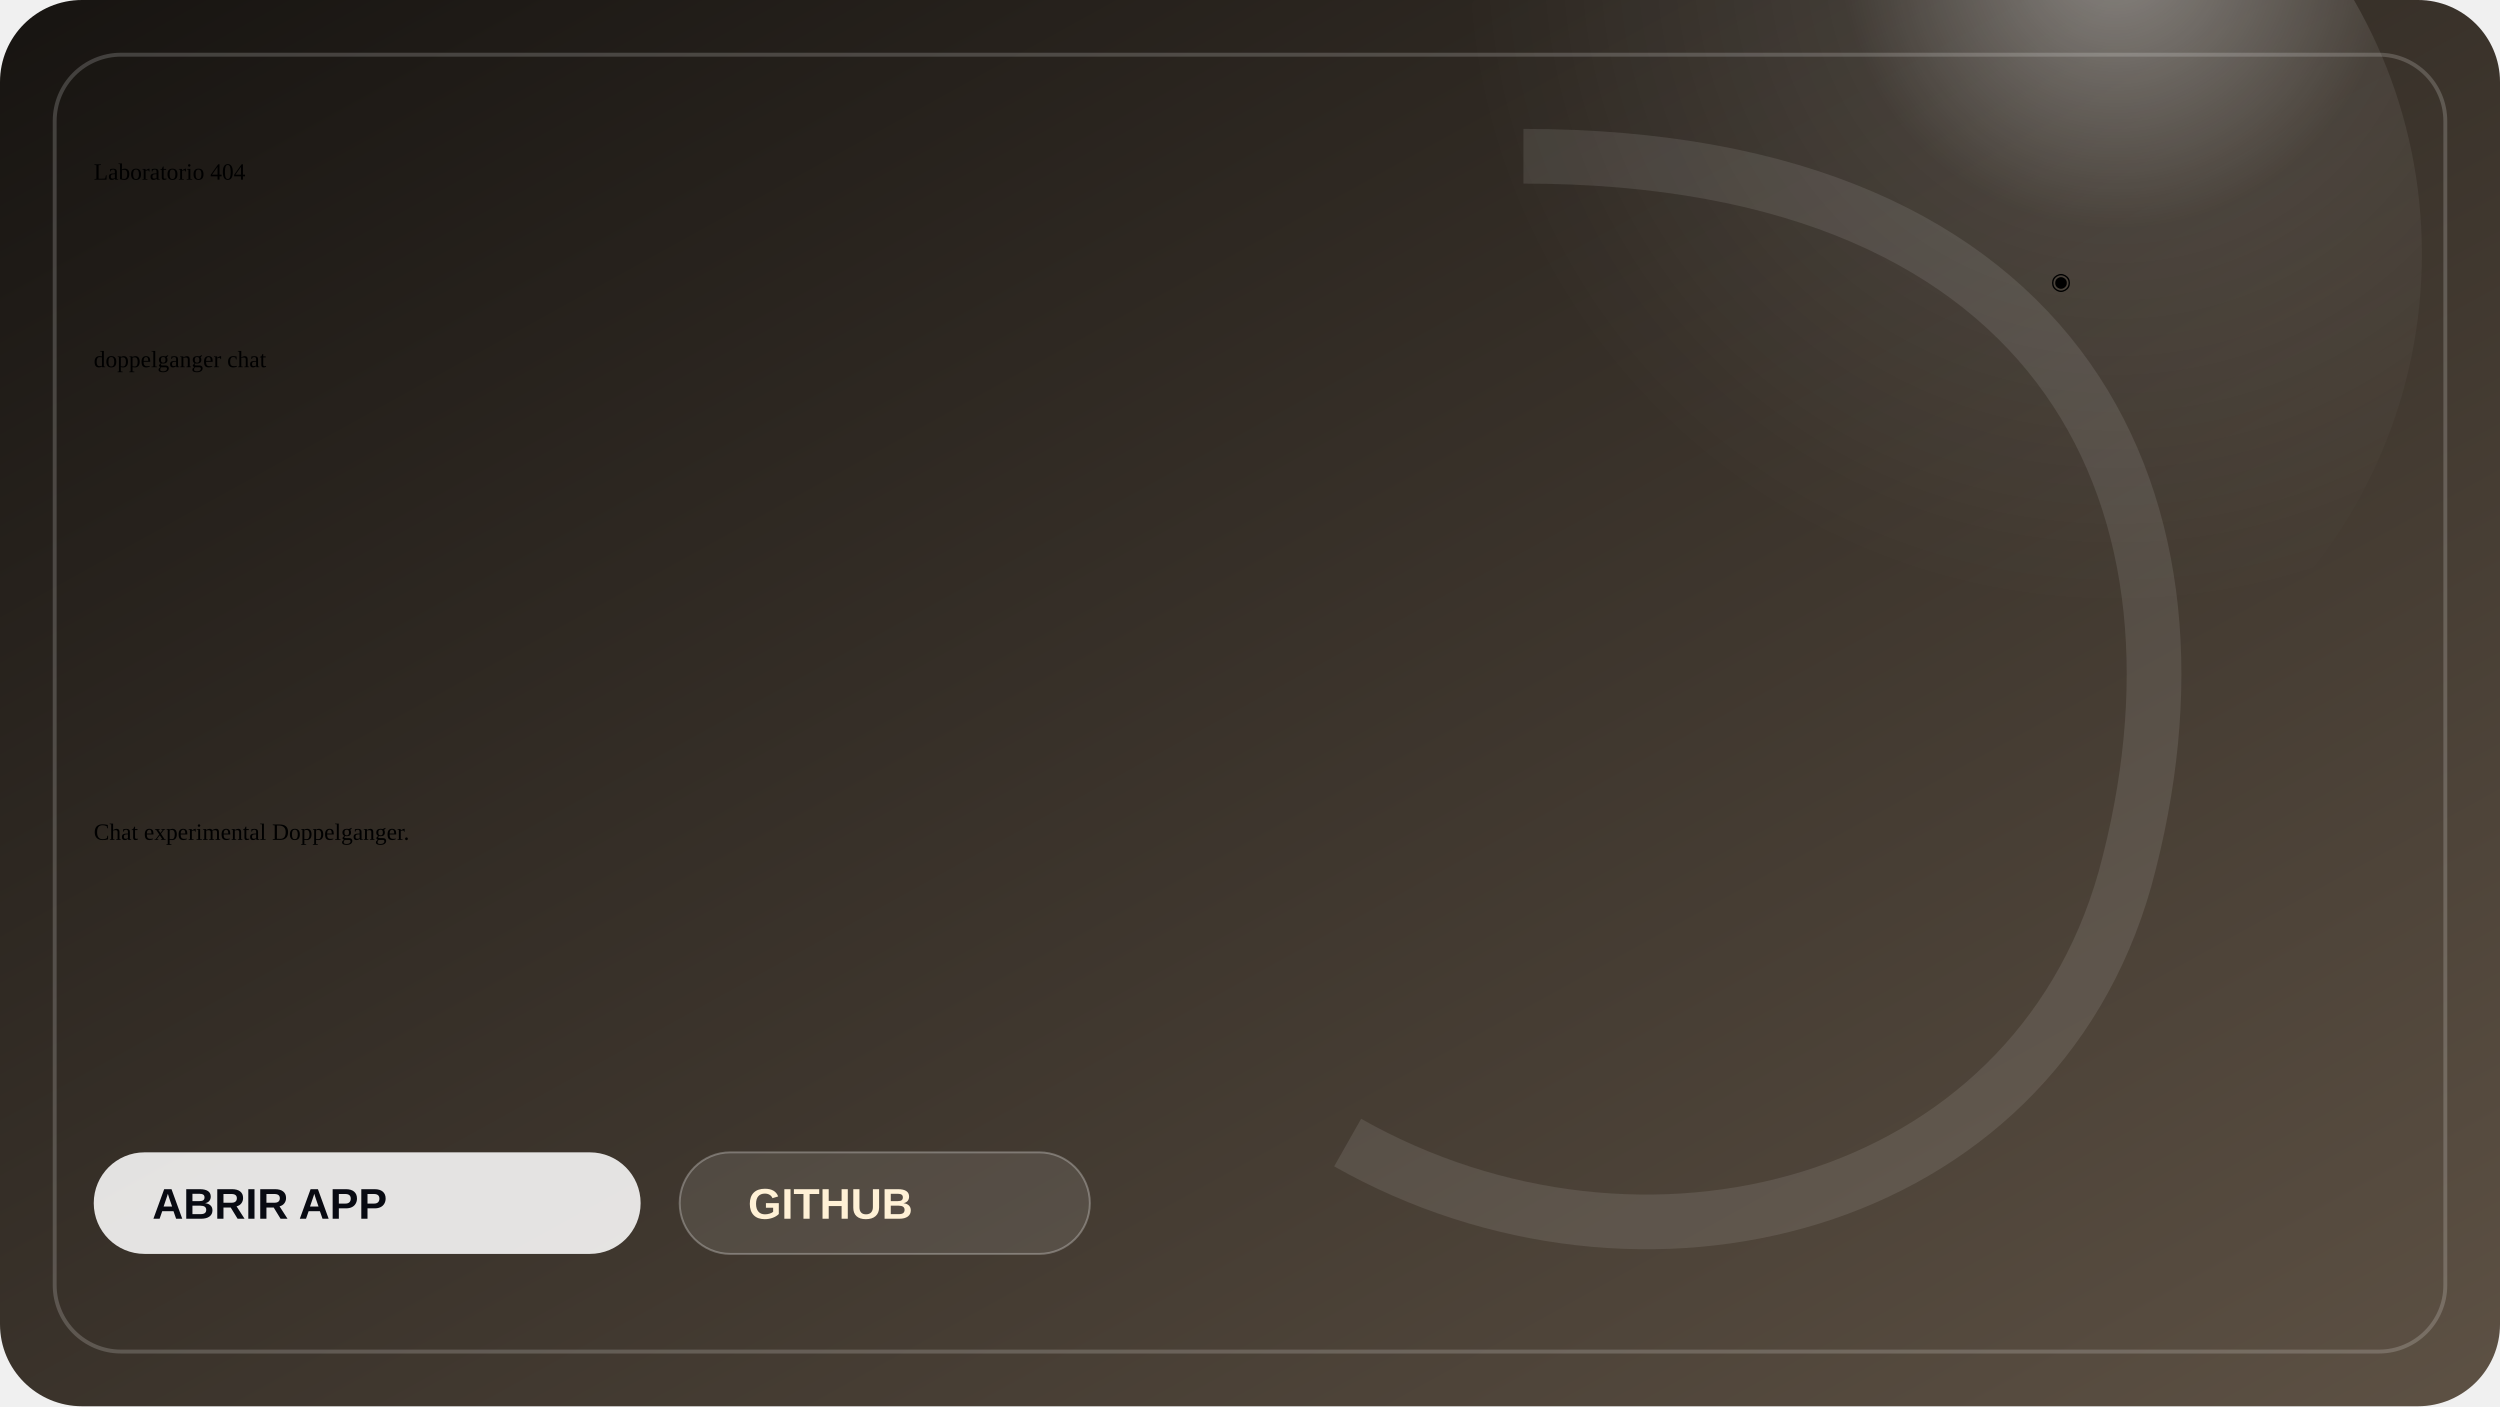
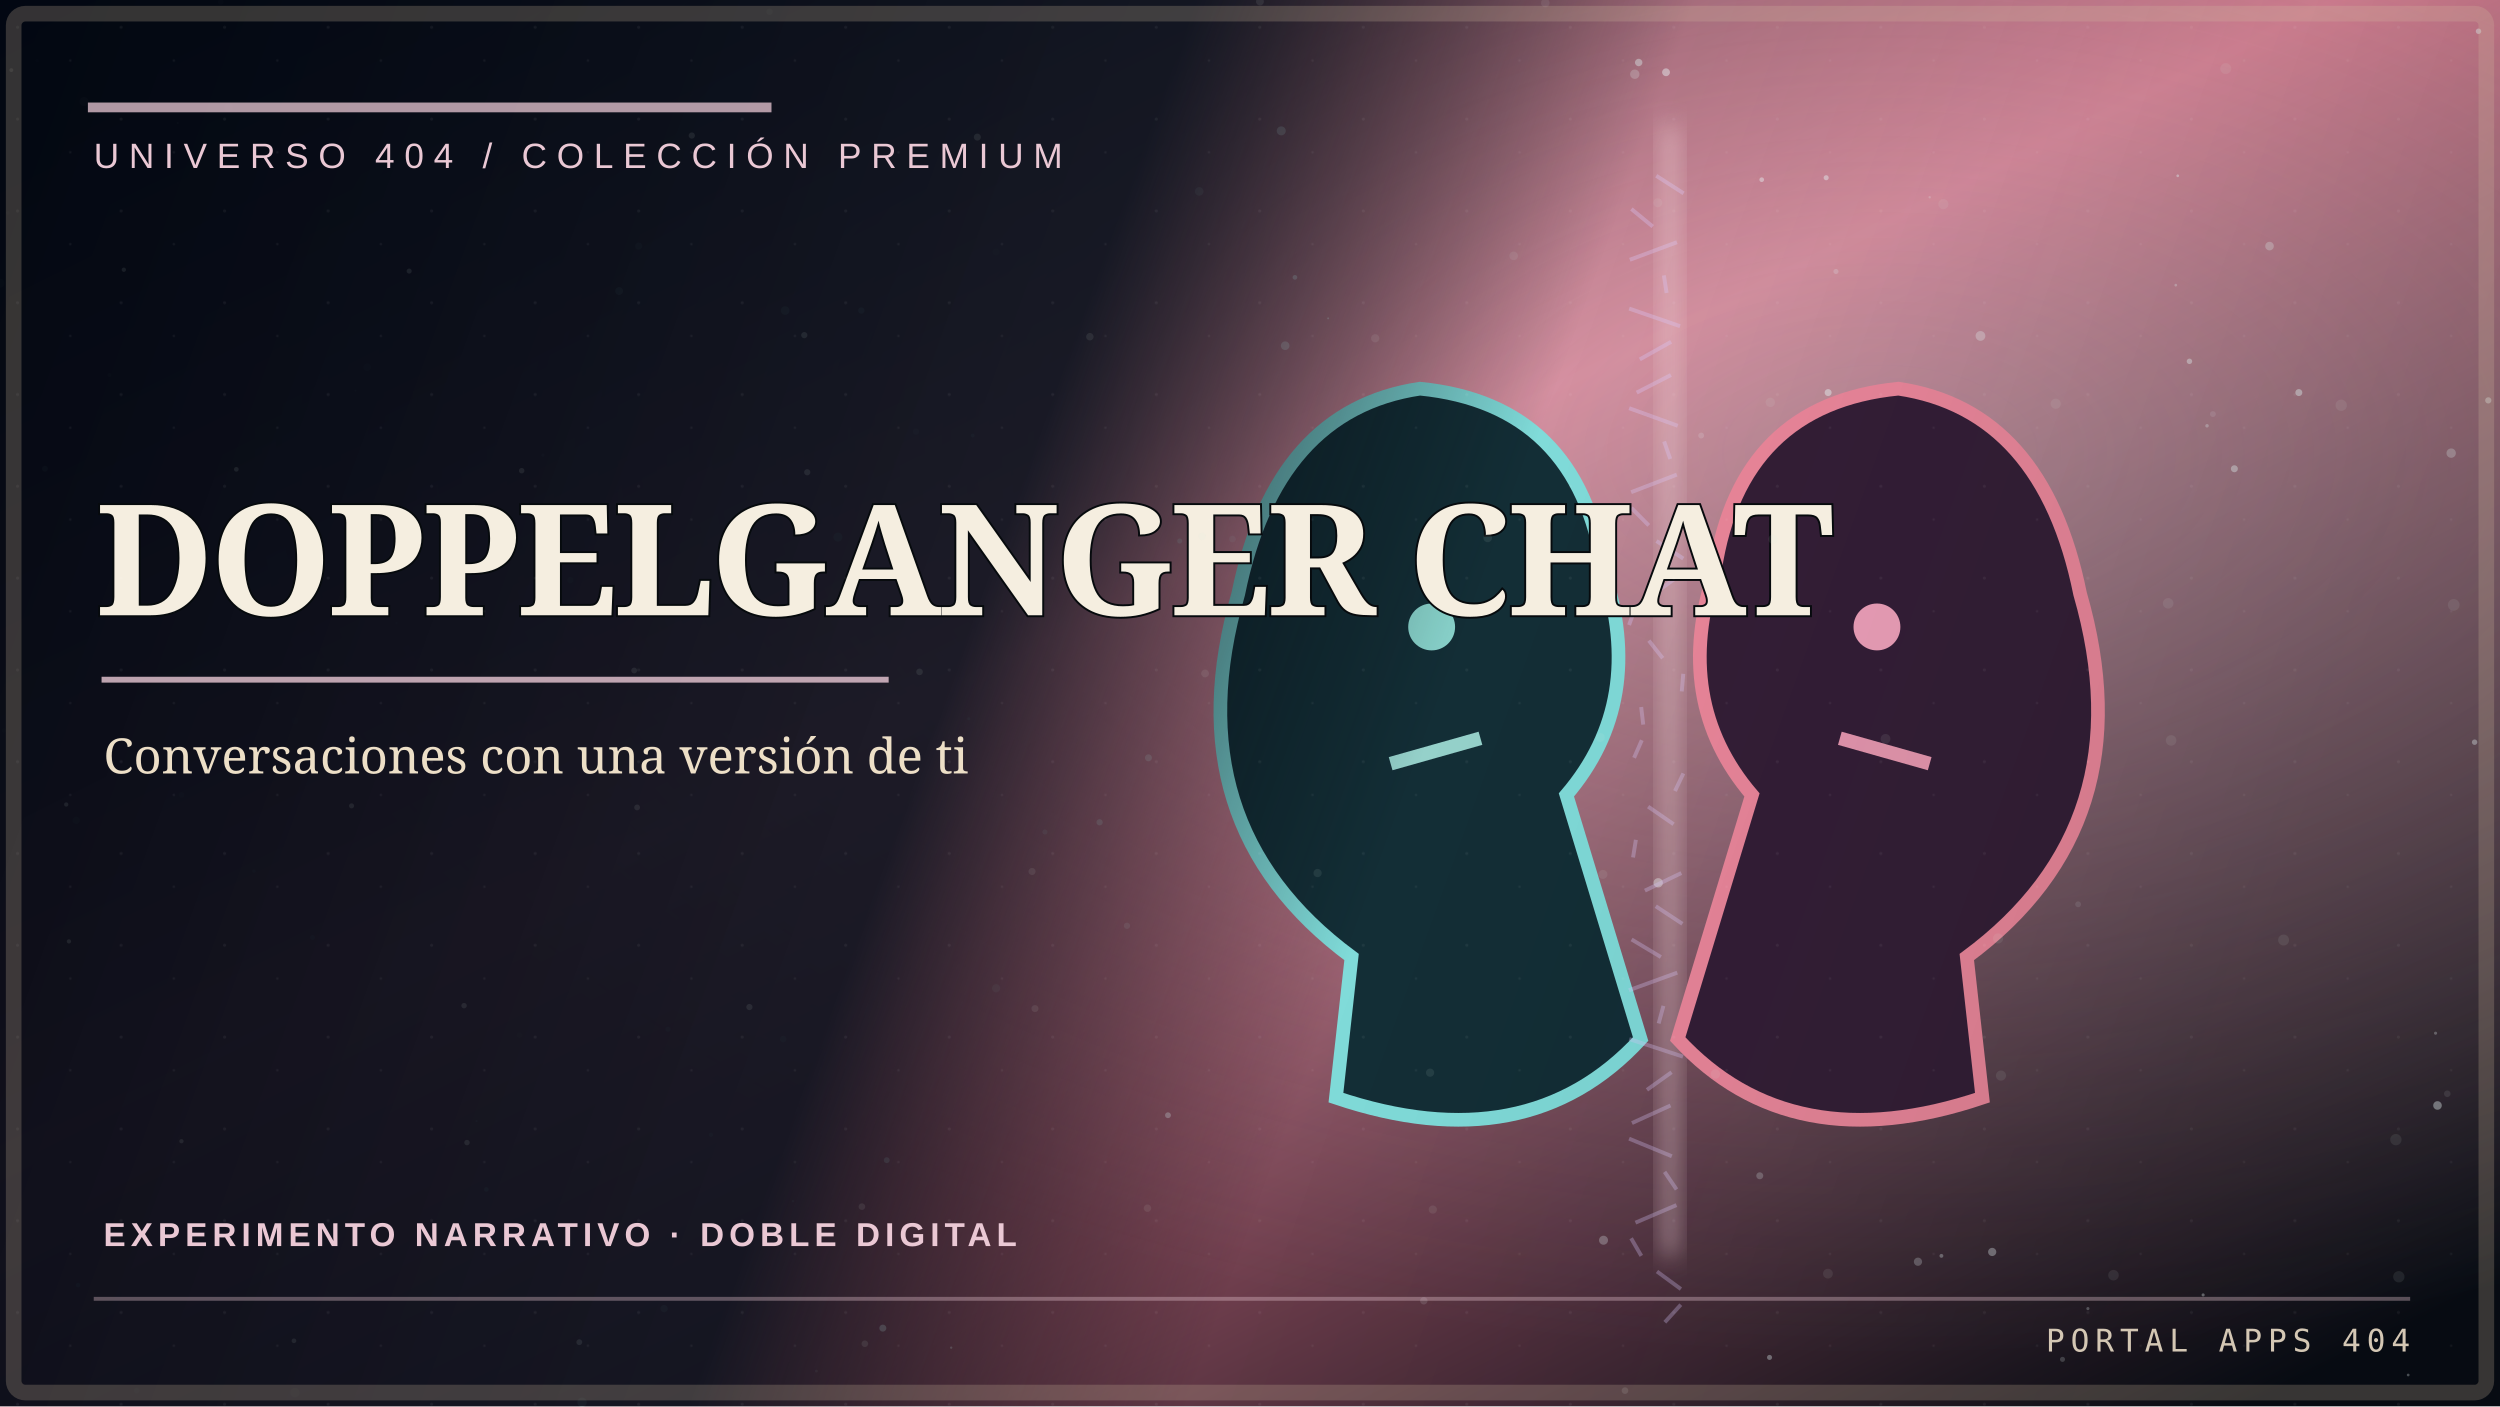
- <svg xmlns="http://www.w3.org/2000/svg" width="1280" height="720" viewBox="0 0 1280 720" role="img" aria-label="Preview de doppelganger-chat">
+ <svg xmlns="http://www.w3.org/2000/svg" viewBox="0 0 1280 720" role="img" aria-label="Carátula artística original de doppelganger-chat">
  <defs>
-     <linearGradient id="g" x1="0" y1="0" x2="1" y2="1">
-       <stop stop-color="#171411" />
-       <stop offset="1" stop-color="#5d5144" />
+     <linearGradient id="bg" x1="0" y1="0" x2=".9" y2="1">
+       <stop stop-color="#050a13" />
+       <stop offset=".46" stop-color="#e7788f" />
+       <stop offset="1" stop-color="#070c14" />
    </linearGradient>
-     <radialGradient id="r" cx="70%" cy="20%" r="65%">
-       <stop stop-color="rgba(255,255,255,.42)" />
-       <stop offset=".42" stop-color="rgba(255,255,255,.08)" />
-       <stop offset="1" stop-color="rgba(255,255,255,0)" />
+     <radialGradient id="glare" cx="75%" cy="32%" r="65%">
+       <stop stop-color="#94e3dc" stop-opacity=".28" />
+       <stop offset="1" stop-color="#94e3dc" stop-opacity="0" />
    </radialGradient>
+     <linearGradient id="window" x2="0" y2="1">
+       <stop stop-color="#182c3d" />
+       <stop offset="1" stop-color="#ac7d5b" />
+     </linearGradient>
+     <linearGradient id="shade" x1="0" y1="0" x2="1" y2=".2">
+       <stop stop-color="#020711" stop-opacity=".97" />
+       <stop offset=".46" stop-color="#08101b" stop-opacity=".9" />
+       <stop offset=".65" stop-color="#04090d" stop-opacity="0" />
+       <stop offset="1" stop-color="#04070b" stop-opacity=".13" />
+     </linearGradient>
+     <filter id="soft">
+       <feGaussianBlur stdDeviation="22" />
+     </filter>
+     <filter id="glow">
+       <feGaussianBlur stdDeviation="6" />
+     </filter>
+     <pattern id="grain" width="53" height="47" patternUnits="userSpaceOnUse">
+       <circle cx="9" cy="14" r=".8" fill="#fff" opacity=".22" />
+       <circle cx="36" cy="31" r=".7" fill="#fff" opacity=".19" />
+     </pattern>
  </defs>
-   <rect width="1280" height="720" rx="42" fill="url(#g)" />
-   <rect x="28" y="28" width="1224" height="664" rx="34" fill="none" stroke="rgba(255,255,255,.18)" stroke-width="2" />
-   <circle cx="980" cy="130" r="260" fill="url(#r)" />
-   <path d="M780 80 C1060 80 1140 260 1088 450 C1040 620 840 670 690 585" fill="none" stroke="rgba(255,255,255,.10)" stroke-width="28" />
-   <g opacity=".35">
-     <line x1="0" y1="90" x2="1280" y2="90" class="line" />
-     <line x1="0" y1="180" x2="1280" y2="180" class="line" />
-     <line x1="0" y1="270" x2="1280" y2="270" class="line" />
-     <line x1="0" y1="360" x2="1280" y2="360" class="line" />
-     <line x1="0" y1="450" x2="1280" y2="450" class="line" />
-     <line x1="0" y1="540" x2="1280" y2="540" class="line" />
-     <line x1="0" y1="630" x2="1280" y2="630" class="line" />
-   </g>
-   <text x="48" y="92" class="meta">Laboratorio 404</text>
-   <text x="1050" y="148" class="symbol">◉</text>
-   <text x="48" y="188" class="title">doppelganger chat</text>
-   <text x="48" y="430" class="desc">Chat experimental Doppelganger.</text>
-   <rect x="48" y="590" width="280" height="52" rx="26" fill="rgba(255,255,255,.86)" />
-   <text x="78" y="624" style="font-family: Arial, Helvetica, sans-serif; font-size: 22px; font-weight: 800; fill: #080a12;">ABRIR APP</text>
-   <rect x="348" y="590" width="210" height="52" rx="26" fill="rgba(255,255,255,.10)" stroke="rgba(255,255,255,.28)" />
-   <text x="383" y="624" style="font-family: Arial, Helvetica, sans-serif; font-size: 22px; font-weight: 800; fill: #fff1d6;">GITHUB</text>
+   <rect width="1280" height="720" fill="url(#bg)" />
+   <rect width="1280" height="720" fill="url(#glare)" />
+   <circle cx="1177" cy="201" r="1.8" fill="#e9f5f6" opacity="0.49" />
+   <circle cx="39" cy="420" r="1.9" fill="#e9f5f6" opacity="0.39" />
+   <circle cx="1128" cy="663" r="0.8" fill="#e9f5f6" opacity="0.40" />
+   <circle cx="1020" cy="641" r="2.1" fill="#e9f5f6" opacity="0.38" />
+   <circle cx="1115" cy="90" r="0.7" fill="#e9f5f6" opacity="0.47" />
+   <circle cx="770" cy="267" r="1.9" fill="#e9f5f6" opacity="0.40" />
+   <circle cx="130" cy="446" r="0.9" fill="#e9f5f6" opacity="0.39" />
+   <circle cx="43" cy="52" r="2.3" fill="#e9f5f6" opacity="0.36" />
+   <circle cx="837" cy="38" r="2.4" fill="#e9f5f6" opacity="0.24" />
+   <circle cx="775" cy="131" r="2.2" fill="#e9f5f6" opacity="0.11" />
+   <circle cx="457" cy="280" r="1.9" fill="#e9f5f6" opacity="0.34" />
+   <circle cx="535" cy="426" r="1.3" fill="#e9f5f6" opacity="0.19" />
+   <circle cx="935" cy="91" r="1.3" fill="#e9f5f6" opacity="0.46" />
+   <circle cx="1121" cy="185" r="1.4" fill="#e9f5f6" opacity="0.45" />
+   <circle cx="1255" cy="232" r="2.4" fill="#e9f5f6" opacity="0.31" />
+   <circle cx="604" cy="277" r="1.3" fill="#e9f5f6" opacity="0.29" />
+   <circle cx="87" cy="306" r="0.9" fill="#e9f5f6" opacity="0.23" />
+   <circle cx="815" cy="307" r="2.5" fill="#e9f5f6" opacity="0.28" />
+   <circle cx="1069" cy="670" r="0.8" fill="#e9f5f6" opacity="0.30" />
+   <circle cx="821" cy="635" r="2.3" fill="#e9f5f6" opacity="0.29" />
+   <circle cx="249" cy="609" r="1.2" fill="#e9f5f6" opacity="0.46" />
+   <circle cx="729" cy="666" r="1.9" fill="#e9f5f6" opacity="0.13" />
+   <circle cx="487" cy="690" r="0.6" fill="#e9f5f6" opacity="0.34" />
+   <circle cx="454" cy="594" r="1.5" fill="#e9f5f6" opacity="0.35" />
+   <circle cx="340" cy="670" r="1.9" fill="#e9f5f6" opacity="0.35" />
+   <circle cx="1114" cy="146" r="0.7" fill="#e9f5f6" opacity="0.32" />
+   <circle cx="940" cy="139" r="1.3" fill="#e9f5f6" opacity="0.23" />
+   <circle cx="117" cy="55" r="2.1" fill="#e9f5f6" opacity="0.47" />
+   <circle cx="160" cy="480" r="1.3" fill="#e9f5f6" opacity="0.35" />
+   <circle cx="401" cy="532" r="1.7" fill="#e9f5f6" opacity="0.26" />
+   <circle cx="936" cy="201" r="1.8" fill="#e9f5f6" opacity="0.49" />
+   <circle cx="561" cy="313" r="0.8" fill="#e9f5f6" opacity="0.24" />
+   <circle cx="469" cy="221" r="1.6" fill="#e9f5f6" opacity="0.25" />
+   <circle cx="406" cy="615" r="0.6" fill="#e9f5f6" opacity="0.24" />
+   <circle cx="1267" cy="380" r="1.4" fill="#e9f5f6" opacity="0.43" />
+   <circle cx="203" cy="319" r="0.6" fill="#e9f5f6" opacity="0.14" />
+   <circle cx="510" cy="129" r="1.8" fill="#e9f5f6" opacity="0.12" />
+   <circle cx="2" cy="374" r="1.1" fill="#e9f5f6" opacity="0.28" />
+   <circle cx="1247" cy="529" r="0.8" fill="#e9f5f6" opacity="0.32" />
+   <circle cx="317" cy="149" r="2.0" fill="#e9f5f6" opacity="0.49" />
+   <circle cx="646" cy="357" r="1.2" fill="#e9f5f6" opacity="0.47" />
+   <circle cx="327" cy="126" r="1.8" fill="#e9f5f6" opacity="0.32" />
+   <circle cx="70" cy="712" r="1.4" fill="#e9f5f6" opacity="0.31" />
+   <circle cx="0" cy="145" r="2.3" fill="#e9f5f6" opacity="0.34" />
+   <circle cx="1162" cy="126" r="2.2" fill="#e9f5f6" opacity="0.31" />
+   <circle cx="1017" cy="386" r="1.9" fill="#e9f5f6" opacity="0.27" />
+   <circle cx="730" cy="348" r="2.3" fill="#e9f5f6" opacity="0.13" />
+   <circle cx="91" cy="63" r="0.5" fill="#e9f5f6" opacity="0.45" />
+   <circle cx="1064" cy="463" r="1.5" fill="#e9f5f6" opacity="0.12" />
+   <circle cx="292" cy="297" r="1.6" fill="#e9f5f6" opacity="0.24" />
+   <circle cx="1144" cy="240" r="1.8" fill="#e9f5f6" opacity="0.44" />
+   <circle cx="688" cy="377" r="0.7" fill="#e9f5f6" opacity="0.16" />
+   <circle cx="719" cy="469" r="1.3" fill="#e9f5f6" opacity="0.37" />
+   <circle cx="151" cy="369" r="1.8" fill="#e9f5f6" opacity="0.14" />
+   <circle cx="631" cy="276" r="1.7" fill="#e9f5f6" opacity="0.13" />
+   <circle cx="1233" cy="704" r="0.7" fill="#e9f5f6" opacity="0.33" />
+   <circle cx="656" cy="67" r="2.3" fill="#e9f5f6" opacity="0.43" />
+   <circle cx="56" cy="192" r="1.0" fill="#e9f5f6" opacity="0.33" />
+   <circle cx="1269" cy="16" r="1.4" fill="#e9f5f6" opacity="0.49" />
+   <circle cx="588" cy="388" r="1.8" fill="#e9f5f6" opacity="0.29" />
+   <circle cx="364" cy="581" r="1.1" fill="#e9f5f6" opacity="0.30" />
+   <circle cx="849" cy="452" r="2.4" fill="#e9f5f6" opacity="0.43" />
+   <circle cx="298" cy="718" r="2.4" fill="#e9f5f6" opacity="0.48" />
+   <circle cx="954" cy="526" r="1.6" fill="#e9f5f6" opacity="0.34" />
+   <circle cx="934" cy="286" r="0.8" fill="#e9f5f6" opacity="0.35" />
+   <circle cx="994" cy="643" r="1.0" fill="#e9f5f6" opacity="0.34" />
+   <circle cx="441" cy="159" r="1.6" fill="#e9f5f6" opacity="0.48" />
+   <circle cx="278" cy="233" r="0.8" fill="#e9f5f6" opacity="0.28" />
+   <circle cx="19" cy="31" r="0.9" fill="#e9f5f6" opacity="0.22" />
+   <circle cx="496" cy="368" r="0.8" fill="#e9f5f6" opacity="0.31" />
+   <circle cx="1019" cy="424" r="2.2" fill="#e9f5f6" opacity="0.44" />
+   <circle cx="4" cy="109" r="0.9" fill="#e9f5f6" opacity="0.33" />
+   <circle cx="871" cy="223" r="1.5" fill="#e9f5f6" opacity="0.17" />
+   <circle cx="982" cy="646" r="2.1" fill="#e9f5f6" opacity="0.27" />
+   <circle cx="598" cy="571" r="1.5" fill="#e9f5f6" opacity="0.37" />
+   <circle cx="40" cy="658" r="1.2" fill="#e9f5f6" opacity="0.49" />
+   <circle cx="906" cy="695" r="1.3" fill="#e9f5f6" opacity="0.38" />
+   <circle cx="658" cy="177" r="2.2" fill="#e9f5f6" opacity="0.38" />
+   <circle cx="902" cy="92" r="1.2" fill="#e9f5f6" opacity="0.45" />
+   <circle cx="113" cy="1" r="1.4" fill="#e9f5f6" opacity="0.20" />
+   <circle cx="740" cy="567" r="2.1" fill="#e9f5f6" opacity="0.31" />
+   <circle cx="794" cy="246" r="0.9" fill="#e9f5f6" opacity="0.33" />
+   <circle cx="498" cy="223" r="1.0" fill="#e9f5f6" opacity="0.41" />
+   <circle cx="1133" cy="212" r="1.5" fill="#e9f5f6" opacity="0.13" />
+   <circle cx="429" cy="275" r="2.3" fill="#e9f5f6" opacity="0.38" />
+   <circle cx="680" cy="267" r="1.4" fill="#e9f5f6" opacity="0.27" />
+   <circle cx="1274" cy="205" r="1.6" fill="#e9f5f6" opacity="0.43" />
+   <circle cx="151" cy="713" r="2.4" fill="#e9f5f6" opacity="0.26" />
+   <circle cx="832" cy="712" r="1.7" fill="#e9f5f6" opacity="0.13" />
+   <circle cx="266" cy="530" r="1.5" fill="#e9f5f6" opacity="0.16" />
+   <circle cx="839" cy="32" r="1.9" fill="#e9f5f6" opacity="0.44" />
+   <circle cx="678" cy="291" r="1.2" fill="#e9f5f6" opacity="0.43" />
+   <circle cx="1130" cy="218" r="0.9" fill="#e9f5f6" opacity="0.33" />
+   <circle cx="246" cy="628" r="0.9" fill="#e9f5f6" opacity="0.26" />
+   <circle cx="283" cy="314" r="2.1" fill="#e9f5f6" opacity="0.27" />
+   <circle cx="1248" cy="566" r="2.2" fill="#e9f5f6" opacity="0.46" />
+   <circle cx="182" cy="200" r="0.5" fill="#e9f5f6" opacity="0.30" />
+   <circle cx="853" cy="37" r="2.0" fill="#e9f5f6" opacity="0.46" />
+   <circle cx="418" cy="702" r="0.7" fill="#e9f5f6" opacity="0.18" />
+   <circle cx="614" cy="98" r="2.2" fill="#e9f5f6" opacity="0.26" />
+   <circle cx="452" cy="680" r="1.8" fill="#e9f5f6" opacity="0.47" />
+   <circle cx="663" cy="142" r="1.2" fill="#e9f5f6" opacity="0.44" />
+   <circle cx="577" cy="474" r="1.6" fill="#e9f5f6" opacity="0.17" />
+   <circle cx="394" cy="6" r="1.6" fill="#e9f5f6" opacity="0.37" />
+   <circle cx="402" cy="159" r="2.2" fill="#e9f5f6" opacity="0.45" />
+   <circle cx="510" cy="506" r="2.1" fill="#e9f5f6" opacity="0.13" />
+   <circle cx="1253" cy="560" r="1.7" fill="#e9f5f6" opacity="0.11" />
+   <circle cx="23" cy="240" r="1.5" fill="#e9f5f6" opacity="0.50" />
+   <circle cx="977" cy="521" r="2.4" fill="#e9f5f6" opacity="0.39" />
+   <circle cx="1014" cy="172" r="2.5" fill="#e9f5f6" opacity="0.33" />
+   <circle cx="342" cy="527" r="1.3" fill="#e9f5f6" opacity="0.27" />
+   <circle cx="680" cy="163" r="0.5" fill="#e9f5f6" opacity="0.41" />
+   <circle cx="563" cy="421" r="1.6" fill="#e9f5f6" opacity="0.31" />
+   <circle cx="93" cy="407" r="1.4" fill="#e9f5f6" opacity="0.32" />
+   <circle cx="901" cy="602" r="1.8" fill="#e9f5f6" opacity="0.24" />
+   <circle cx="244" cy="574" r="0.5" fill="#e9f5f6" opacity="0.49" />
+   <circle cx="188" cy="188" r="2.0" fill="#e9f5f6" opacity="0.21" />
+   <circle cx="726" cy="250" r="0.6" fill="#e9f5f6" opacity="0.49" />
+   <circle cx="988" cy="101" r="0.6" fill="#e9f5f6" opacity="0.24" />
+   <circle cx="1056" cy="696" r="1.3" fill="#e9f5f6" opacity="0.22" />
+   <rect x="848" y="64" width="14" height="579" fill="#f2d3d7" opacity=".38" filter="url(#glow)" />
+   <path d="M692 490q-92-68-58-186q19-94 93-105q81 8 94 93q22 67-19 115l38 125q-58 63-156 30Z" fill="#132e36" stroke="#80dbd9" stroke-width="7" />
+   <circle cx="733" cy="321" r="12" fill="#8ad5cd" />
+   <path d="M758 378l-46 13" stroke="#95d1ca" stroke-width="7" />
+   <path d="M1007 490q92-68 58-186q-19-94-93-105q-81 8-94 93q-22 67 19 115l-38 125q58 63 156 30Z" fill="#341e36" stroke="#ec879b" stroke-width="7" />
+   <circle cx="961" cy="321" r="12" fill="#efa1ba" />
+   <path d="M942 378l46 13" stroke="#e898b0" stroke-width="7" />
+   <path d="M848 90L862 99" stroke="#ddcbff" stroke-width="2" opacity="0.32" />
+   <path d="M835.27 107L846.196 116" stroke="#ddcbff" stroke-width="2" opacity="0.32" />
+   <path d="M858.595 124L834.465 133" stroke="#ddcbff" stroke-width="2" opacity="0.32" />
+   <path d="M851.912 141L853.292 150" stroke="#ddcbff" stroke-width="2" opacity="0.32" />
+   <path d="M834.149 158L860.172 167" stroke="#ddcbff" stroke-width="2" opacity="0.32" />
+   <path d="M855.616 175L839.572 184" stroke="#ddcbff" stroke-width="2" opacity="0.32" />
+   <path d="M855.512 192L838 201" stroke="#ddcbff" stroke-width="2" opacity="0.32" />
+   <path d="M834.131 209L859.005 218" stroke="#ddcbff" stroke-width="2" opacity="0.32" />
+   <path d="M852.031 226L855.164 235" stroke="#ddcbff" stroke-width="2" opacity="0.32" />
+   <path d="M858.514 243L835.149 252" stroke="#ddcbff" stroke-width="2" opacity="0.32" />
+   <path d="M835.219 260L844.148 269" stroke="#ddcbff" stroke-width="2" opacity="0.32" />
+   <path d="M848.124 277L861.844 286" stroke="#ddcbff" stroke-width="2" opacity="0.32" />
+   <path d="M860.678 294L848.285 303" stroke="#ddcbff" stroke-width="2" opacity="0.32" />
+   <path d="M837.324 311L834.083 320" stroke="#ddcbff" stroke-width="2" opacity="0.32" />
+   <path d="M844.207 328L851.301 337" stroke="#ddcbff" stroke-width="2" opacity="0.32" />
+   <path d="M861.832 345L861.066 354" stroke="#ddcbff" stroke-width="2" opacity="0.32" />
+   <path d="M840.28 362L841.332 371" stroke="#ddcbff" stroke-width="2" opacity="0.32" />
+   <path d="M840.593 379L836.652 388" stroke="#ddcbff" stroke-width="2" opacity="0.32" />
+   <path d="M861.885 396L857.593 405" stroke="#ddcbff" stroke-width="2" opacity="0.32" />
+   <path d="M843.851 413L856.876 422" stroke="#ddcbff" stroke-width="2" opacity="0.32" />
+   <path d="M837.568 430L836.12 439" stroke="#ddcbff" stroke-width="2" opacity="0.32" />
+   <path d="M860.831 447L842.185 456" stroke="#ddcbff" stroke-width="2" opacity="0.32" />
+   <path d="M847.752 464L861.378 473" stroke="#ddcbff" stroke-width="2" opacity="0.32" />
+   <path d="M835.375 481L850.367 490" stroke="#ddcbff" stroke-width="2" opacity="0.32" />
+   <path d="M858.756 498L834.012 507" stroke="#ddcbff" stroke-width="2" opacity="0.32" />
+   <path d="M851.673 515L849.237 524" stroke="#ddcbff" stroke-width="2" opacity="0.32" />
+   <path d="M834.187 532L861.67 541" stroke="#ddcbff" stroke-width="2" opacity="0.32" />
+   <path d="M855.823 549L843.24 558" stroke="#ddcbff" stroke-width="2" opacity="0.32" />
+   <path d="M855.302 566L835.557 575" stroke="#ddcbff" stroke-width="2" opacity="0.32" />
+   <path d="M834.1 583L855.966 592" stroke="#ddcbff" stroke-width="2" opacity="0.32" />
+   <path d="M852.267 600L858.39 609" stroke="#ddcbff" stroke-width="2" opacity="0.32" />
+   <path d="M858.349 617L837.356 626" stroke="#ddcbff" stroke-width="2" opacity="0.32" />
+   <path d="M835.12 634L840.353 643" stroke="#ddcbff" stroke-width="2" opacity="0.32" />
+   <path d="M848.372 651L860.614 660" stroke="#ddcbff" stroke-width="2" opacity="0.32" />
+   <path d="M860.571 668L852.397 677" stroke="#ddcbff" stroke-width="2" opacity="0.32" />
+   <rect width="1280" height="720" fill="url(#shade)" />
+   <path d="M45 55H395" stroke="#eac8d4" stroke-width="5" opacity=".75" />
+   <text x="48" y="86" font-family="Arial,Helvetica,sans-serif" font-size="18" letter-spacing="5" fill="#eac8d4">UNIVERSO 404  /  COLECCIÓN PREMIUM</text>
+   <text x="49" y="315" font-family="Georgia,serif" font-weight="900" font-size="79" letter-spacing="-2" fill="#f5eee0" stroke="#060a0d" stroke-width="2" paint-order="stroke">DOPPELGANGER CHAT</text>
+   <path d="M52 348h403" stroke="#eac8d4" stroke-width="3" opacity=".8" />
+   <text x="53" y="396" font-family="Georgia,serif" font-size="25" fill="#eddfc7">Conversaciones con una versión de ti</text>
+   <text x="53" y="638" font-family="Arial,Helvetica,sans-serif" font-size="17" font-weight="700" letter-spacing="2.6" fill="#eac8d4">EXPERIMENTO NARRATIVO · DOBLE DIGITAL</text>
+   <path d="M48 665H1234" stroke="#eac8d4" stroke-opacity=".35" stroke-width="2" />
+   <text x="1234" y="692" text-anchor="end" font-family="monospace" letter-spacing="3" font-size="16" fill="#d4c7b4">PORTAL APPS 404</text>
+   <circle cx="411.8" cy="171.6" r="1.6" fill="#d6e6da" opacity=".09" />
+   <circle cx="906.4" cy="206.0" r="2.4" fill="#d6e6da" opacity=".09" />
+   <circle cx="121.0" cy="240.3" r="1.2" fill="#d6e6da" opacity=".09" />
+   <circle cx="615.5" cy="274.6" r="2.0" fill="#d6e6da" opacity=".09" />
+   <circle cx="1110.1" cy="308.9" r="2.7" fill="#d6e6da" opacity=".09" />
+   <circle cx="324.7" cy="343.3" r="1.5" fill="#d6e6da" opacity=".09" />
+   <circle cx="819.3" cy="377.6" r="2.3" fill="#d6e6da" opacity=".09" />
+   <circle cx="33.9" cy="411.9" r="1.1" fill="#d6e6da" opacity=".09" />
+   <circle cx="528.4" cy="446.2" r="1.8" fill="#d6e6da" opacity=".09" />
+   <circle cx="1023.0" cy="480.5" r="2.6" fill="#d6e6da" opacity=".09" />
+   <circle cx="237.6" cy="514.9" r="1.4" fill="#d6e6da" opacity=".09" />
+   <circle cx="732.2" cy="549.2" r="2.1" fill="#d6e6da" opacity=".09" />
+   <circle cx="1226.7" cy="583.5" r="2.9" fill="#d6e6da" opacity=".09" />
+   <circle cx="441.3" cy="617.8" r="1.7" fill="#d6e6da" opacity=".09" />
+   <circle cx="935.9" cy="652.1" r="2.5" fill="#d6e6da" opacity=".09" />
+   <circle cx="150.5" cy="686.5" r="1.2" fill="#d6e6da" opacity=".09" />
+   <circle cx="645.1" cy="0.8" r="2.0" fill="#d6e6da" opacity=".09" />
+   <circle cx="1139.6" cy="35.1" r="2.8" fill="#d6e6da" opacity=".09" />
+   <circle cx="354.2" cy="69.4" r="1.6" fill="#d6e6da" opacity=".09" />
+   <circle cx="848.8" cy="103.8" r="2.3" fill="#d6e6da" opacity=".09" />
+   <circle cx="63.4" cy="138.1" r="1.1" fill="#d6e6da" opacity=".09" />
+   <circle cx="558.0" cy="172.4" r="1.9" fill="#d6e6da" opacity=".09" />
+   <circle cx="1052.5" cy="206.7" r="2.6" fill="#d6e6da" opacity=".09" />
+   <circle cx="267.1" cy="241.0" r="1.4" fill="#d6e6da" opacity=".09" />
+   <circle cx="761.7" cy="275.4" r="2.2" fill="#d6e6da" opacity=".09" />
+   <circle cx="1256.3" cy="309.7" r="3.0" fill="#d6e6da" opacity=".09" />
+   <circle cx="470.8" cy="344.0" r="1.7" fill="#d6e6da" opacity=".09" />
+   <circle cx="965.4" cy="378.3" r="2.5" fill="#d6e6da" opacity=".09" />
+   <circle cx="180.0" cy="412.6" r="1.3" fill="#d6e6da" opacity=".09" />
+   <circle cx="674.6" cy="447.0" r="2.1" fill="#d6e6da" opacity=".09" />
+   <circle cx="1169.2" cy="481.3" r="2.8" fill="#d6e6da" opacity=".09" />
+   <circle cx="383.7" cy="515.6" r="1.6" fill="#d6e6da" opacity=".09" />
+   <circle cx="878.3" cy="549.9" r="2.4" fill="#d6e6da" opacity=".09" />
+   <circle cx="92.9" cy="584.3" r="1.1" fill="#d6e6da" opacity=".09" />
+   <circle cx="587.5" cy="618.6" r="1.9" fill="#d6e6da" opacity=".09" />
+   <circle cx="1082.1" cy="652.9" r="2.7" fill="#d6e6da" opacity=".09" />
+   <circle cx="296.6" cy="687.2" r="1.5" fill="#d6e6da" opacity=".09" />
+   <circle cx="791.2" cy="1.5" r="2.2" fill="#d6e6da" opacity=".09" />
+   <circle cx="5.8" cy="35.9" r="1.0" fill="#d6e6da" opacity=".09" />
+   <circle cx="500.4" cy="70.2" r="1.8" fill="#d6e6da" opacity=".09" />
+   <circle cx="995.0" cy="104.5" r="2.6" fill="#d6e6da" opacity=".09" />
+   <circle cx="209.5" cy="138.8" r="1.3" fill="#d6e6da" opacity=".09" />
+   <circle cx="704.1" cy="173.2" r="2.1" fill="#d6e6da" opacity=".09" />
+   <circle cx="1198.7" cy="207.5" r="2.9" fill="#d6e6da" opacity=".09" />
+   <circle cx="413.3" cy="241.8" r="1.6" fill="#d6e6da" opacity=".09" />
+   <circle cx="907.8" cy="276.1" r="2.4" fill="#d6e6da" opacity=".09" />
+   <circle cx="122.4" cy="310.4" r="1.2" fill="#d6e6da" opacity=".09" />
+   <circle cx="617.0" cy="344.8" r="2.0" fill="#d6e6da" opacity=".09" />
+   <circle cx="1111.6" cy="379.1" r="2.7" fill="#d6e6da" opacity=".09" />
+   <circle cx="326.2" cy="413.4" r="1.5" fill="#d6e6da" opacity=".09" />
+   <circle cx="820.7" cy="447.7" r="2.3" fill="#d6e6da" opacity=".09" />
+   <circle cx="35.3" cy="482.0" r="1.1" fill="#d6e6da" opacity=".09" />
+   <circle cx="529.9" cy="516.4" r="1.8" fill="#d6e6da" opacity=".09" />
+   <circle cx="1024.5" cy="550.7" r="2.6" fill="#d6e6da" opacity=".09" />
+   <circle cx="239.1" cy="585.0" r="1.4" fill="#d6e6da" opacity=".09" />
+   <circle cx="733.6" cy="619.3" r="2.1" fill="#d6e6da" opacity=".09" />
+   <circle cx="1228.2" cy="653.7" r="2.9" fill="#d6e6da" opacity=".09" />
+   <circle cx="442.8" cy="688.0" r="1.7" fill="#d6e6da" opacity=".09" />
+   <rect width="1280" height="720" fill="url(#grain)" opacity=".23" />
+   <rect x="7" y="7" width="1266" height="706" rx="6" fill="none" stroke="#d1bda0" stroke-opacity=".24" stroke-width="8" />
</svg>
